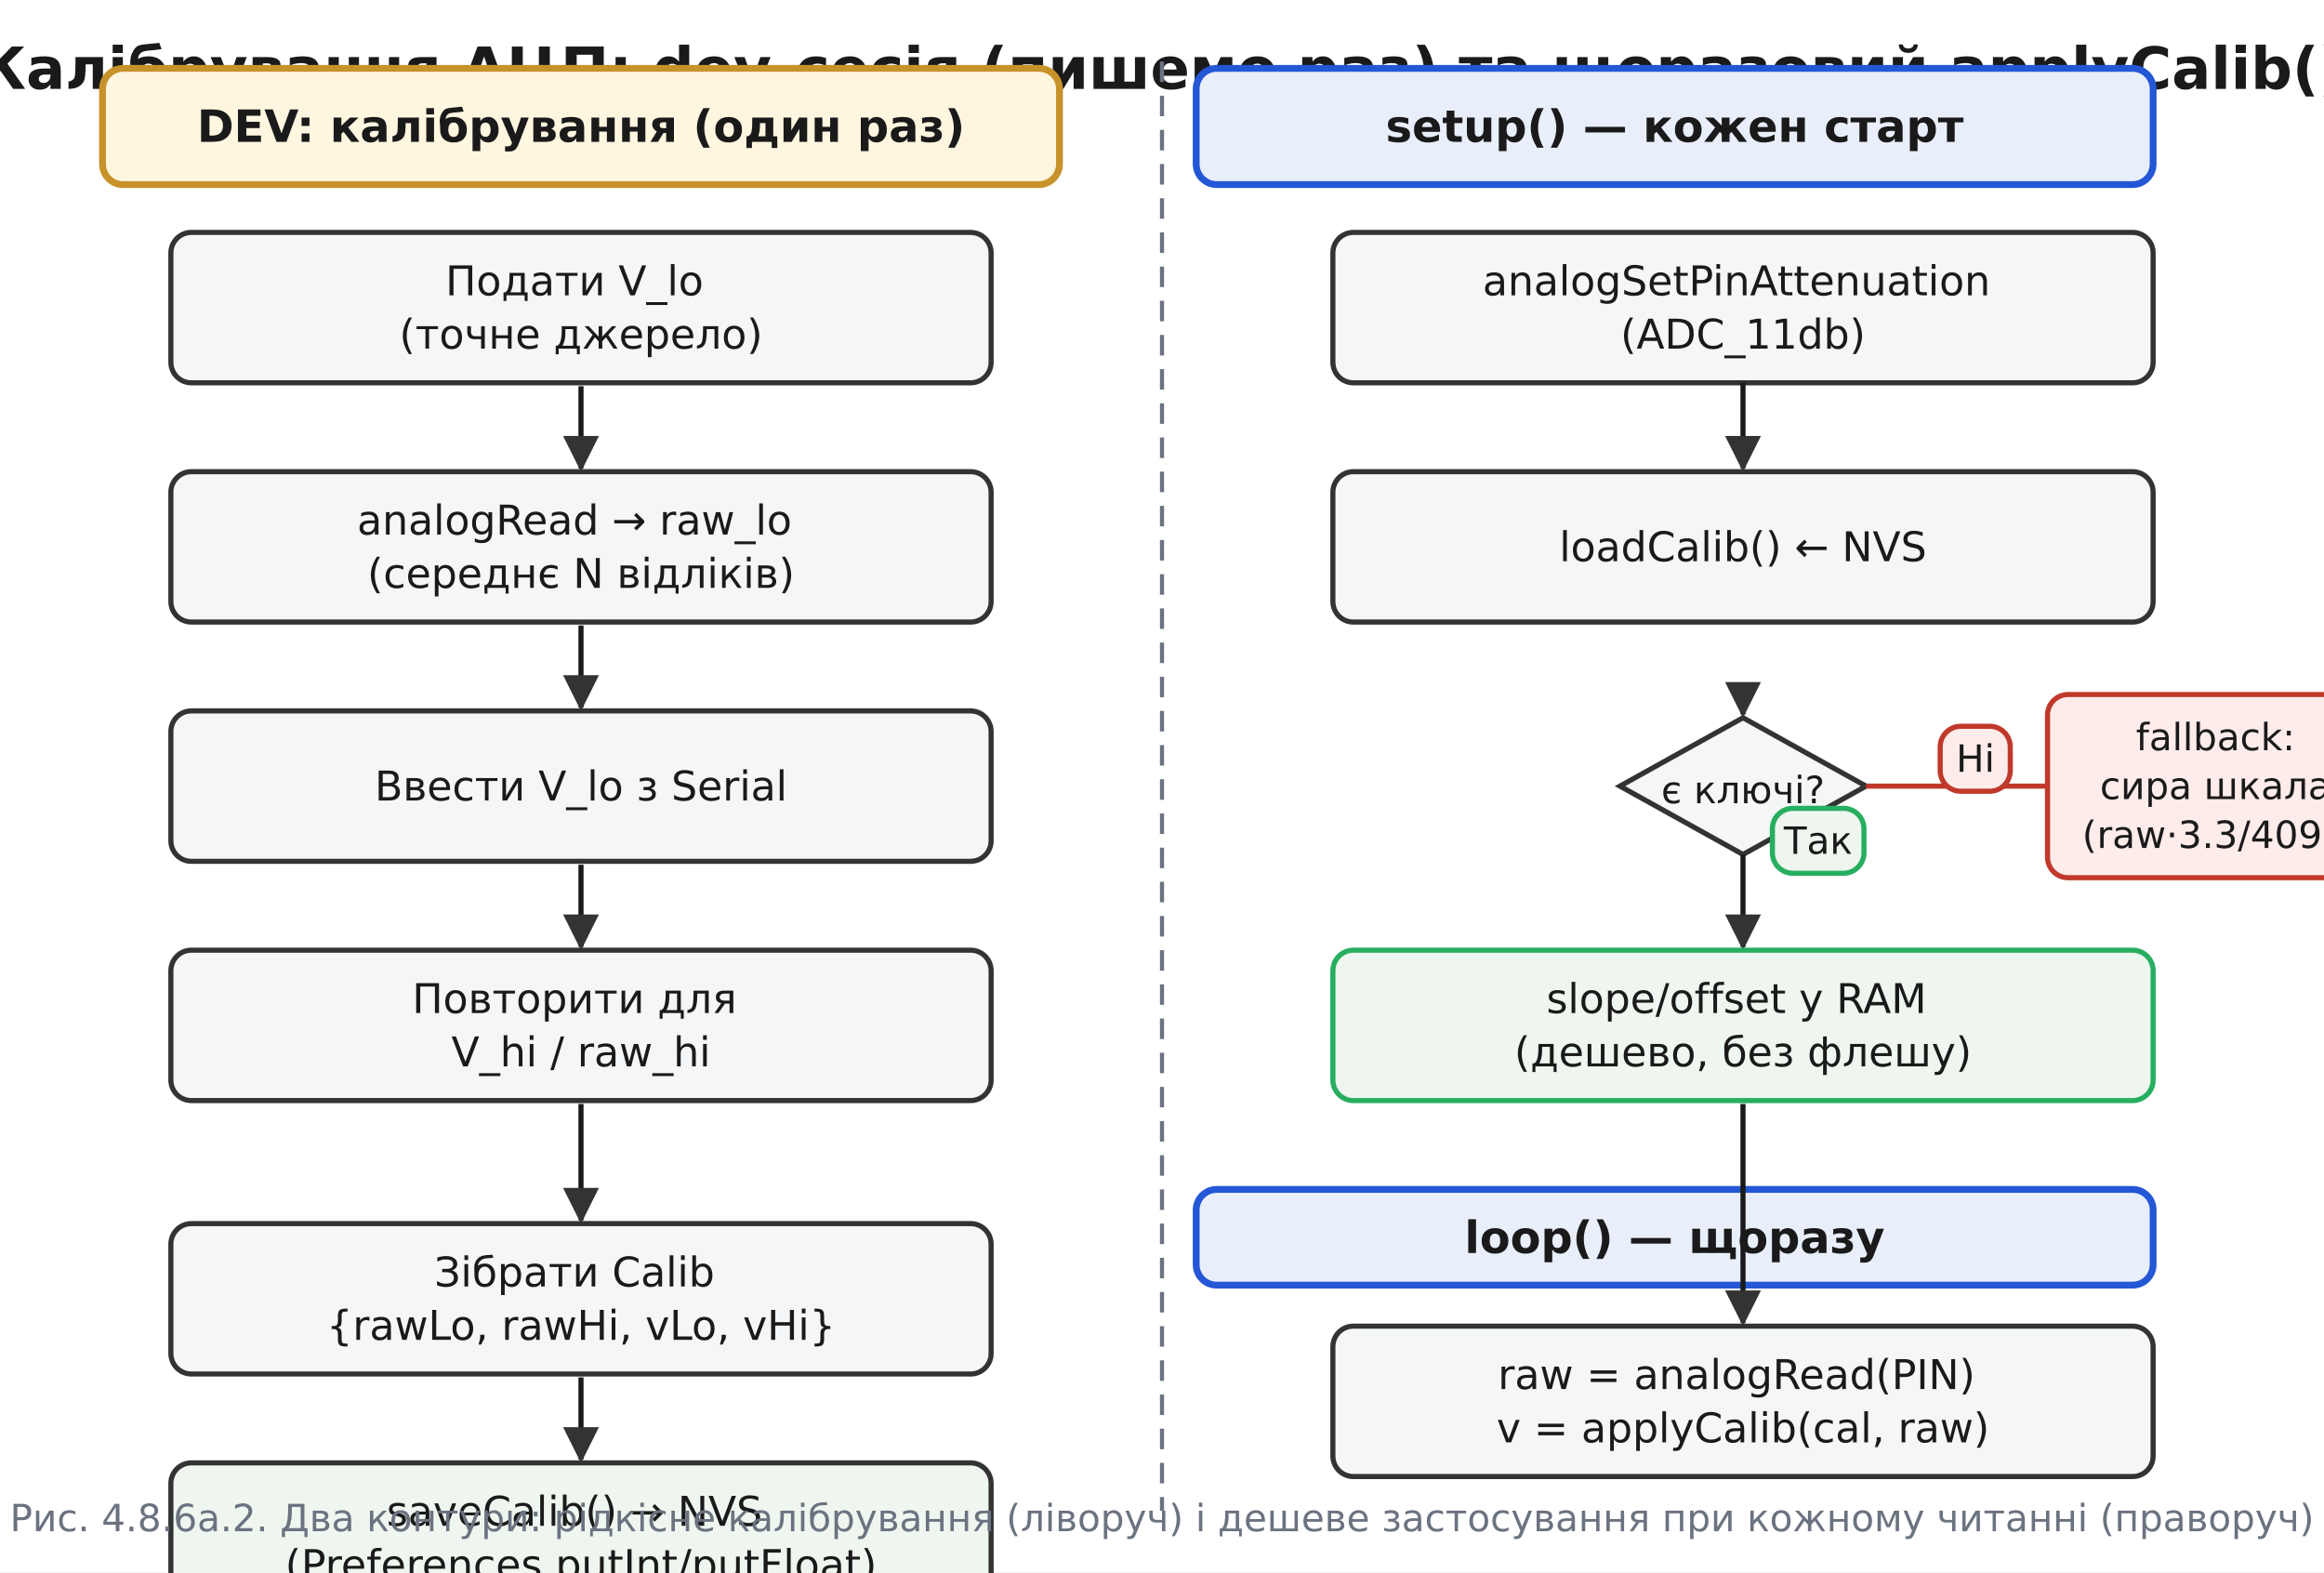
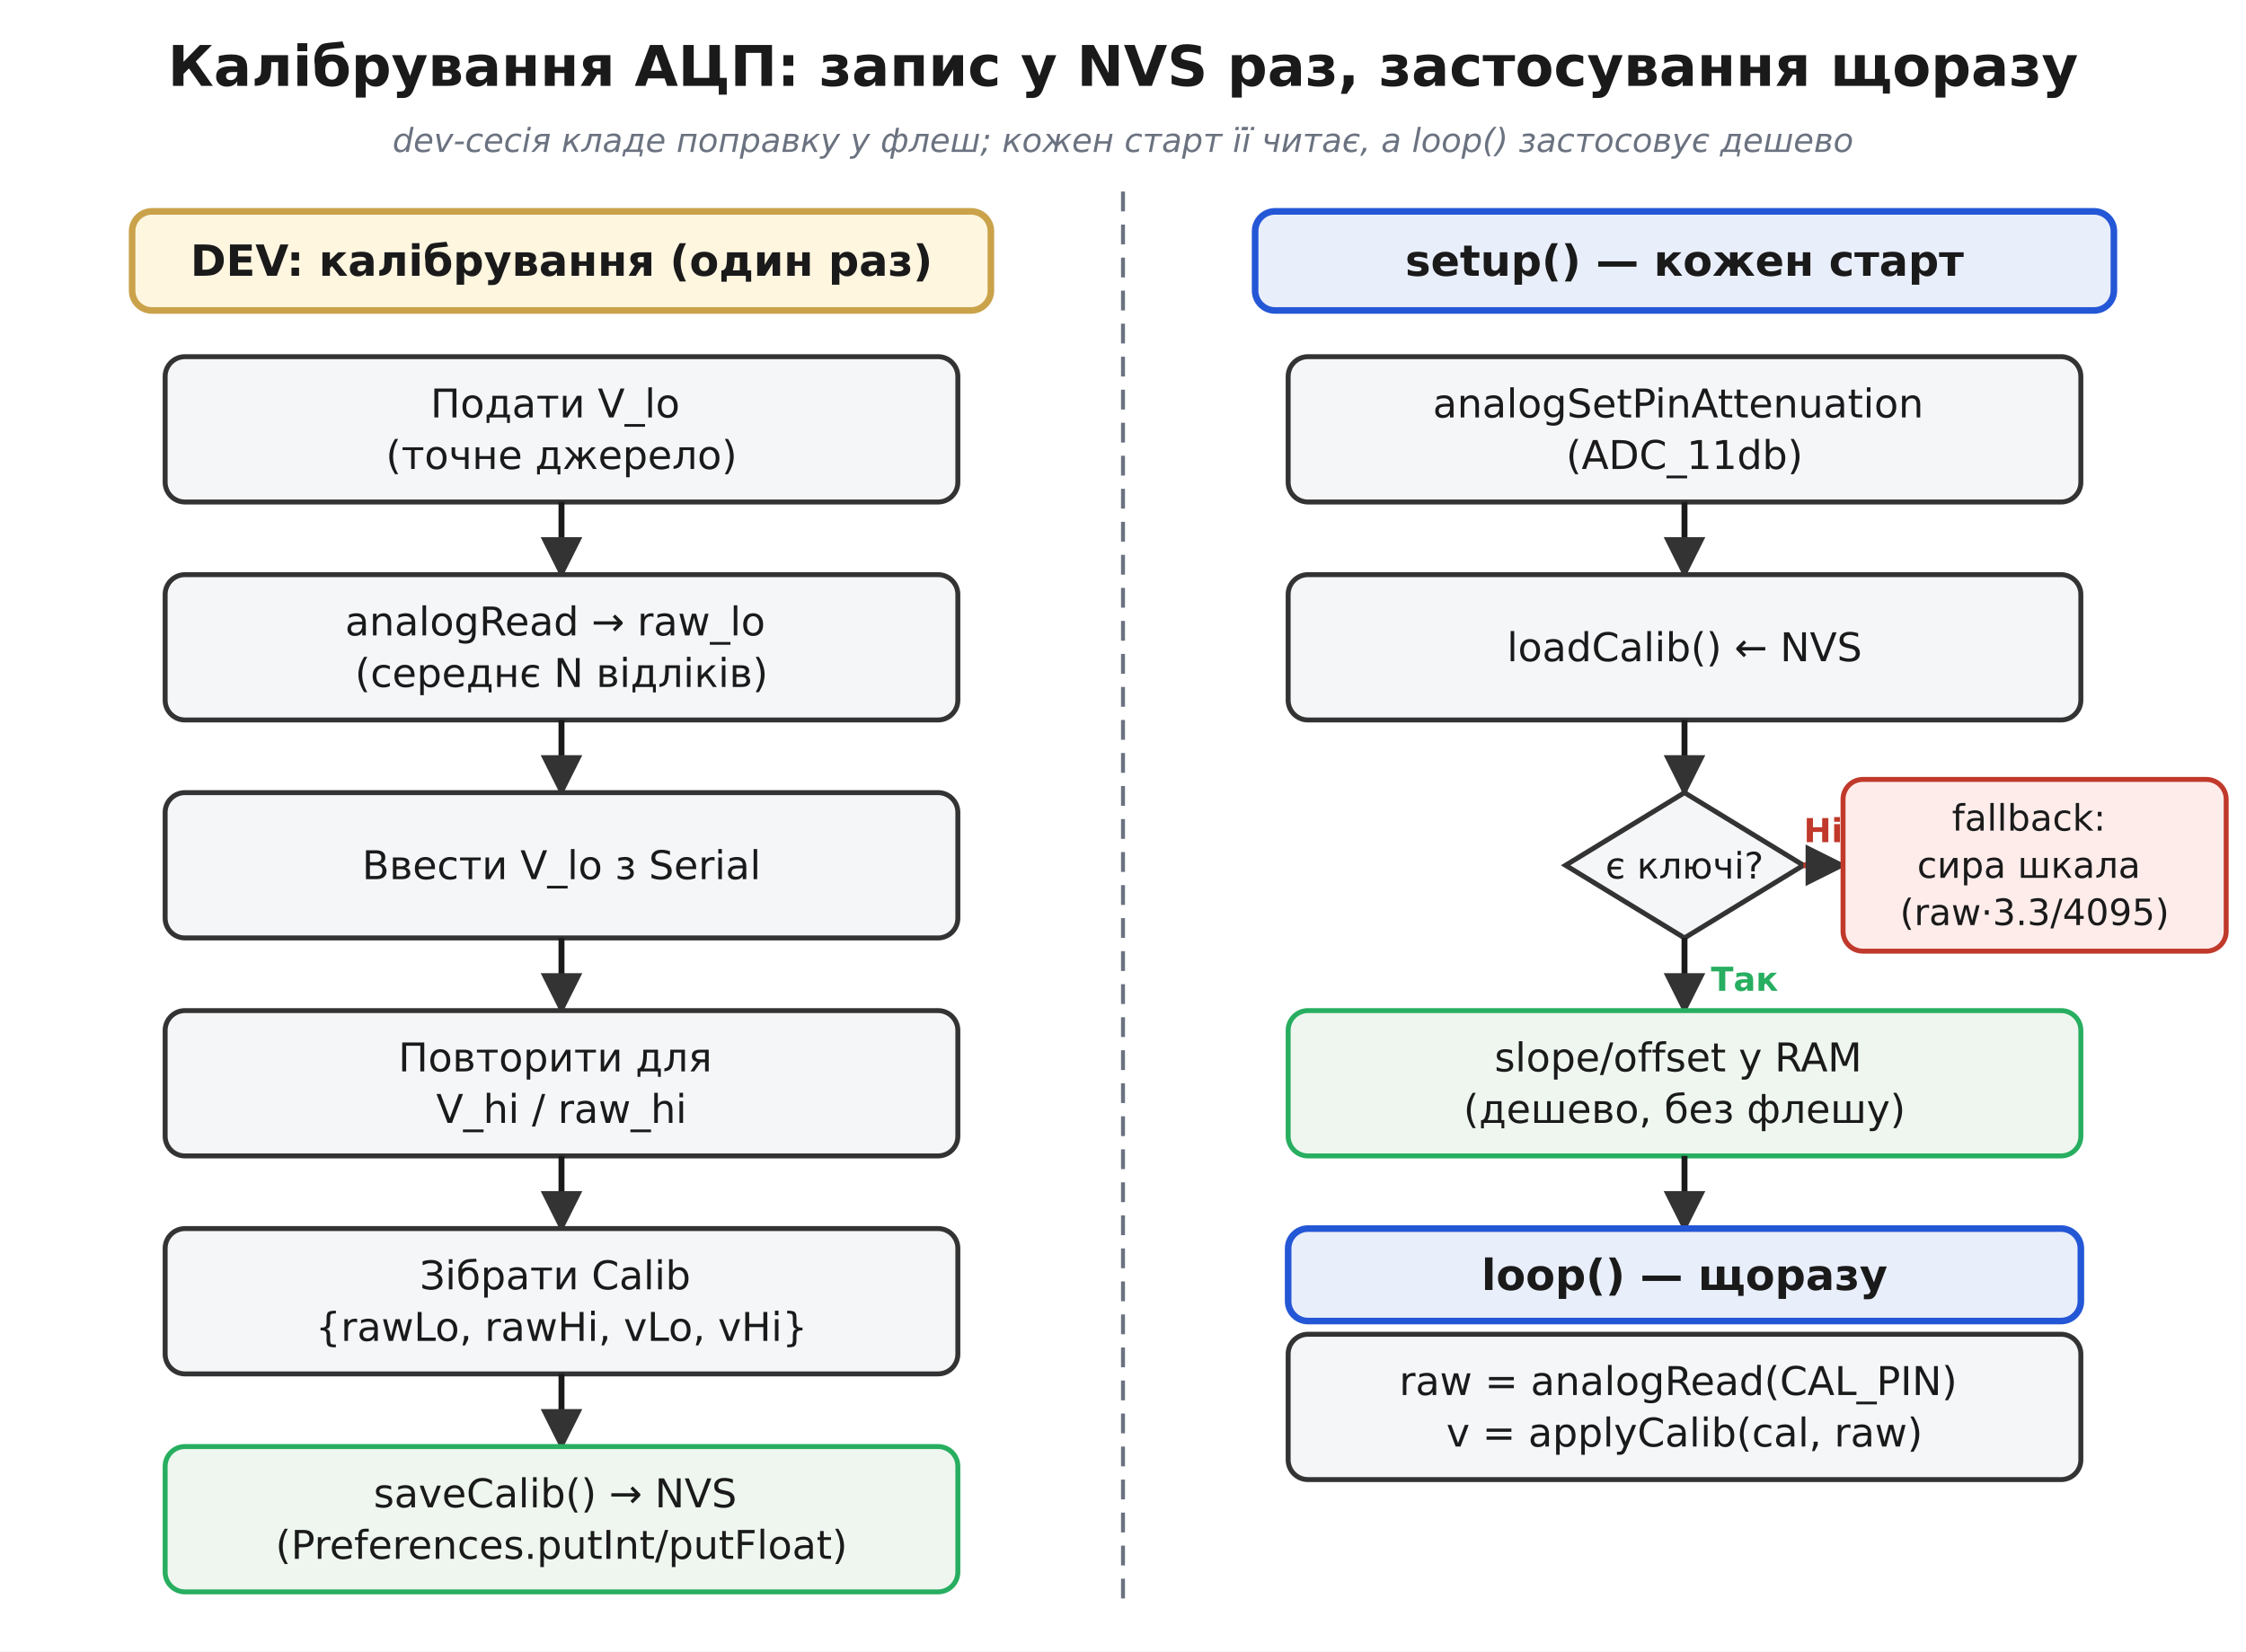
- <svg xmlns="http://www.w3.org/2000/svg" viewBox="0 0 680 460" font-family="'Segoe UI', 'DejaVu Sans', Arial, sans-serif">
-   <rect width="680" height="460" fill="#ffffff" />
+ <svg xmlns="http://www.w3.org/2000/svg" viewBox="0 0 680 500" font-family="'Segoe UI', 'DejaVu Sans', Arial, sans-serif">
+   <rect width="680" height="500" fill="#ffffff" />
  <defs>
    <marker id="arrow" viewBox="0 0 10 10" refX="9" refY="5" markerWidth="7" markerHeight="7" orient="auto-start-reverse">
      <path d="M0 0 L10 5 L0 10 z" fill="#333333" />
    </marker>
  </defs>
-   <text x="340.0" y="26.0" font-family="'Segoe UI', 'DejaVu Sans', Arial, sans-serif" font-size="17" fill="#1a1a1a" text-anchor="middle" font-weight="700">Калібрування АЦП: dev-сесія (пишемо раз) та щоразовий applyCalib()</text>
-   <rect x="30.0" y="20.0" width="280.0" height="34.0" rx="6" fill="#fff6e0" stroke="#c8922a" stroke-width="2.0" />
-   <text x="170.0" y="41.5" font-family="'Segoe UI', 'DejaVu Sans', Arial, sans-serif" font-size="13" fill="#1a1a1a" text-anchor="middle" font-weight="700">
+   <text x="340.0" y="26.0" font-family="'Segoe UI', 'DejaVu Sans', Arial, sans-serif" font-size="17" fill="#1a1a1a" text-anchor="middle" font-weight="700">Калібрування АЦП: запис у NVS раз, застосування щоразу</text>
+   <text x="340.0" y="46.0" font-family="'Segoe UI', 'DejaVu Sans', Arial, sans-serif" font-size="10" fill="#6b7280" text-anchor="middle" font-style="italic">dev-сесія кладе поправку у флеш; кожен старт її читає, а loop() застосовує дешево</text>
+   <line x1="340.0" y1="58.0" x2="340.0" y2="486.0" stroke="#6b7280" stroke-width="1.2" stroke-dasharray="6 4" />
+   <rect x="40.0" y="64.0" width="260.0" height="30.0" rx="6" fill="#fff6e0" stroke="#caa24a" stroke-width="2.0" />
+   <text x="170.0" y="83.5" font-family="'Segoe UI', 'DejaVu Sans', Arial, sans-serif" font-size="13" fill="#1a1a1a" text-anchor="middle" font-weight="700">
    <tspan x="170.0" dy="0.0">DEV: калібрування (один раз)</tspan>
  </text>
-   <rect x="50.0" y="68.0" width="240.0" height="44.0" rx="6" fill="#f4f6f8" stroke="#333333" stroke-width="1.5" />
-   <text x="170.0" y="86.4" font-family="'Segoe UI', 'DejaVu Sans', Arial, sans-serif" font-size="12" fill="#1a1a1a" text-anchor="middle">
+   <rect x="50.0" y="108.0" width="240.0" height="44.0" rx="6" fill="#f4f6f8" stroke="#333333" stroke-width="1.5" />
+   <text x="170.0" y="126.4" font-family="'Segoe UI', 'DejaVu Sans', Arial, sans-serif" font-size="12" fill="#1a1a1a" text-anchor="middle">
    <tspan x="170.0" dy="0.0">Подати V_lo</tspan>
    <tspan x="170.0" dy="15.6">(точне джерело)</tspan>
  </text>
-   <rect x="50.0" y="138.0" width="240.0" height="44.0" rx="6" fill="#f4f6f8" stroke="#333333" stroke-width="1.5" />
-   <text x="170.0" y="156.4" font-family="'Segoe UI', 'DejaVu Sans', Arial, sans-serif" font-size="12" fill="#1a1a1a" text-anchor="middle">
+   <line x1="170.0" y1="152.0" x2="170.0" y2="174.0" stroke="#1a1a1a" stroke-width="1.8" marker-end="url(#arrow)" />
+   <rect x="50.0" y="174.0" width="240.0" height="44.0" rx="6" fill="#f4f6f8" stroke="#333333" stroke-width="1.5" />
+   <text x="170.0" y="192.4" font-family="'Segoe UI', 'DejaVu Sans', Arial, sans-serif" font-size="12" fill="#1a1a1a" text-anchor="middle">
    <tspan x="170.0" dy="0.0">analogRead → raw_lo</tspan>
    <tspan x="170.0" dy="15.6">(середнє N відліків)</tspan>
  </text>
-   <line x1="170.0" y1="113.0" x2="170.0" y2="137.0" stroke="#1a1a1a" stroke-width="1.5" marker-end="url(#arrow)" />
-   <rect x="50.0" y="208.0" width="240.0" height="44.0" rx="6" fill="#f4f6f8" stroke="#333333" stroke-width="1.5" />
-   <text x="170.0" y="234.2" font-family="'Segoe UI', 'DejaVu Sans', Arial, sans-serif" font-size="12" fill="#1a1a1a" text-anchor="middle">
+   <line x1="170.0" y1="218.0" x2="170.0" y2="240.0" stroke="#1a1a1a" stroke-width="1.8" marker-end="url(#arrow)" />
+   <rect x="50.0" y="240.0" width="240.0" height="44.0" rx="6" fill="#f4f6f8" stroke="#333333" stroke-width="1.5" />
+   <text x="170.0" y="266.2" font-family="'Segoe UI', 'DejaVu Sans', Arial, sans-serif" font-size="12" fill="#1a1a1a" text-anchor="middle">
    <tspan x="170.0" dy="0.0">Ввести V_lo з Serial</tspan>
  </text>
-   <line x1="170.0" y1="183.0" x2="170.0" y2="207.0" stroke="#1a1a1a" stroke-width="1.5" marker-end="url(#arrow)" />
-   <rect x="50.0" y="278.0" width="240.0" height="44.0" rx="6" fill="#f4f6f8" stroke="#333333" stroke-width="1.5" />
-   <text x="170.0" y="296.4" font-family="'Segoe UI', 'DejaVu Sans', Arial, sans-serif" font-size="12" fill="#1a1a1a" text-anchor="middle">
+   <line x1="170.0" y1="284.0" x2="170.0" y2="306.0" stroke="#1a1a1a" stroke-width="1.8" marker-end="url(#arrow)" />
+   <rect x="50.0" y="306.0" width="240.0" height="44.0" rx="6" fill="#f4f6f8" stroke="#333333" stroke-width="1.5" />
+   <text x="170.0" y="324.4" font-family="'Segoe UI', 'DejaVu Sans', Arial, sans-serif" font-size="12" fill="#1a1a1a" text-anchor="middle">
    <tspan x="170.0" dy="0.0">Повторити для</tspan>
    <tspan x="170.0" dy="15.6">V_hi / raw_hi</tspan>
  </text>
-   <line x1="170.0" y1="253.0" x2="170.0" y2="277.0" stroke="#1a1a1a" stroke-width="1.5" marker-end="url(#arrow)" />
-   <rect x="50.0" y="358.0" width="240.0" height="44.0" rx="6" fill="#f4f6f8" stroke="#333333" stroke-width="1.5" />
-   <text x="170.0" y="376.4" font-family="'Segoe UI', 'DejaVu Sans', Arial, sans-serif" font-size="12" fill="#1a1a1a" text-anchor="middle">
+   <line x1="170.0" y1="350.0" x2="170.0" y2="372.0" stroke="#1a1a1a" stroke-width="1.8" marker-end="url(#arrow)" />
+   <rect x="50.0" y="372.0" width="240.0" height="44.0" rx="6" fill="#f4f6f8" stroke="#333333" stroke-width="1.5" />
+   <text x="170.0" y="390.4" font-family="'Segoe UI', 'DejaVu Sans', Arial, sans-serif" font-size="12" fill="#1a1a1a" text-anchor="middle">
    <tspan x="170.0" dy="0.0">Зібрати Calib</tspan>
    <tspan x="170.0" dy="15.6">{rawLo, rawHi, vLo, vHi}</tspan>
  </text>
-   <line x1="170.0" y1="323.0" x2="170.0" y2="357.0" stroke="#1a1a1a" stroke-width="1.5" marker-end="url(#arrow)" />
-   <rect x="50.0" y="428.0" width="240.0" height="44.0" rx="6" fill="#eef6ef" stroke="#333333" stroke-width="1.5" />
-   <text x="170.0" y="446.4" font-family="'Segoe UI', 'DejaVu Sans', Arial, sans-serif" font-size="12" fill="#1a1a1a" text-anchor="middle">
+   <line x1="170.0" y1="416.0" x2="170.0" y2="438.0" stroke="#1a1a1a" stroke-width="1.8" marker-end="url(#arrow)" />
+   <rect x="50.0" y="438.0" width="240.0" height="44.0" rx="6" fill="#eef6ef" stroke="#27ae60" stroke-width="1.5" />
+   <text x="170.0" y="456.4" font-family="'Segoe UI', 'DejaVu Sans', Arial, sans-serif" font-size="12" fill="#1a1a1a" text-anchor="middle">
    <tspan x="170.0" dy="0.0">saveCalib() → NVS</tspan>
    <tspan x="170.0" dy="15.6">(Preferences.putInt/putFloat)</tspan>
  </text>
-   <line x1="170.0" y1="403.0" x2="170.0" y2="427.0" stroke="#1a1a1a" stroke-width="1.5" marker-end="url(#arrow)" />
-   <line x1="340.0" y1="18.0" x2="340.0" y2="442.0" stroke="#6b7280" stroke-width="1.2" stroke-dasharray="6 4" />
-   <rect x="350.0" y="20.0" width="280.0" height="34.0" rx="6" fill="#e9eefb" stroke="#2457d6" stroke-width="2.0" />
-   <text x="490.0" y="41.5" font-family="'Segoe UI', 'DejaVu Sans', Arial, sans-serif" font-size="13" fill="#1a1a1a" text-anchor="middle" font-weight="700">
-     <tspan x="490.0" dy="0.0">setup() — кожен старт</tspan>
+   <rect x="380.0" y="64.0" width="260.0" height="30.0" rx="6" fill="#e9eefb" stroke="#2457d6" stroke-width="2.0" />
+   <text x="510.0" y="83.5" font-family="'Segoe UI', 'DejaVu Sans', Arial, sans-serif" font-size="13" fill="#1a1a1a" text-anchor="middle" font-weight="700">
+     <tspan x="510.0" dy="0.0">setup() — кожен старт</tspan>
  </text>
-   <rect x="390.0" y="68.0" width="240.0" height="44.0" rx="6" fill="#f4f6f8" stroke="#333333" stroke-width="1.5" />
-   <text x="510.0" y="86.4" font-family="'Segoe UI', 'DejaVu Sans', Arial, sans-serif" font-size="12" fill="#1a1a1a" text-anchor="middle">
+   <rect x="390.0" y="108.0" width="240.0" height="44.0" rx="6" fill="#f4f6f8" stroke="#333333" stroke-width="1.5" />
+   <text x="510.0" y="126.4" font-family="'Segoe UI', 'DejaVu Sans', Arial, sans-serif" font-size="12" fill="#1a1a1a" text-anchor="middle">
    <tspan x="510.0" dy="0.0">analogSetPinAttenuation</tspan>
    <tspan x="510.0" dy="15.6">(ADC_11db)</tspan>
  </text>
-   <rect x="390.0" y="138.0" width="240.0" height="44.0" rx="6" fill="#f4f6f8" stroke="#333333" stroke-width="1.5" />
-   <text x="510.0" y="164.2" font-family="'Segoe UI', 'DejaVu Sans', Arial, sans-serif" font-size="12" fill="#1a1a1a" text-anchor="middle">
+   <line x1="510.0" y1="152.0" x2="510.0" y2="174.0" stroke="#1a1a1a" stroke-width="1.8" marker-end="url(#arrow)" />
+   <rect x="390.0" y="174.0" width="240.0" height="44.0" rx="6" fill="#f4f6f8" stroke="#333333" stroke-width="1.5" />
+   <text x="510.0" y="200.2" font-family="'Segoe UI', 'DejaVu Sans', Arial, sans-serif" font-size="12" fill="#1a1a1a" text-anchor="middle">
    <tspan x="510.0" dy="0.0">loadCalib() ← NVS</tspan>
  </text>
-   <line x1="510.0" y1="112.0" x2="510.0" y2="137.0" stroke="#1a1a1a" stroke-width="1.5" marker-end="url(#arrow)" />
-   <polygon points="510,210 546,230 510,250 474,230" fill="#f4f6f8" stroke="#333333" stroke-width="1.5" />
-   <text x="510.0" y="235.0" font-family="'Segoe UI', 'DejaVu Sans', Arial, sans-serif" font-size="11" fill="#1a1a1a" text-anchor="middle">є ключі?</text>
-   <line x1="510.0" y1="204.0" x2="510.0" y2="209.0" stroke="#1a1a1a" stroke-width="1.5" marker-end="url(#arrow)" />
-   <rect x="518.6" y="236.5" width="26.8" height="19.0" rx="6" fill="#eef6ef" stroke="#27ae60" stroke-width="1.5" />
-   <text x="532.0" y="249.8" font-family="'Segoe UI', 'DejaVu Sans', Arial, sans-serif" font-size="11" fill="#1a1a1a" text-anchor="middle">
-     <tspan x="532.0" dy="0.0">Так</tspan>
-   </text>
-   <line x1="546.0" y1="230.0" x2="610.0" y2="230.0" stroke="#c0392b" stroke-width="1.5" marker-end="url(#arrow)" />
-   <rect x="599.1" y="203.2" width="101.8" height="53.6" rx="6" fill="#fdecea" stroke="#c0392b" stroke-width="1.5" />
-   <text x="650.0" y="219.5" font-family="'Segoe UI', 'DejaVu Sans', Arial, sans-serif" font-size="11" fill="#1a1a1a" text-anchor="middle">
-     <tspan x="650.0" dy="0.0">fallback:</tspan>
-     <tspan x="650.0" dy="14.3">сира шкала</tspan>
-     <tspan x="650.0" dy="14.3">(raw·3.3/4095)</tspan>
-   </text>
-   <rect x="567.7" y="212.5" width="20.5" height="19.0" rx="6" fill="#fdecea" stroke="#c0392b" stroke-width="1.5" />
-   <text x="578.0" y="225.8" font-family="'Segoe UI', 'DejaVu Sans', Arial, sans-serif" font-size="11" fill="#1a1a1a" text-anchor="middle">
-     <tspan x="578.0" dy="0.0">Ні</tspan>
-   </text>
-   <line x1="510.0" y1="250.0" x2="510.0" y2="277.0" stroke="#1a1a1a" stroke-width="1.5" marker-end="url(#arrow)" />
-   <rect x="390.0" y="278.0" width="240.0" height="44.0" rx="6" fill="#eef6ef" stroke="#27ae60" stroke-width="1.5" />
-   <text x="510.0" y="296.4" font-family="'Segoe UI', 'DejaVu Sans', Arial, sans-serif" font-size="12" fill="#1a1a1a" text-anchor="middle">
+   <line x1="510.0" y1="218.0" x2="510.0" y2="240.0" stroke="#1a1a1a" stroke-width="1.8" marker-end="url(#arrow)" />
+   <polygon points="510.0,240.0 546.0,262.0 510.0,284.0 474.0,262.0" fill="#f4f6f8" stroke="#333333" stroke-width="1.5" />
+   <text x="510.0" y="266.0" font-family="'Segoe UI', 'DejaVu Sans', Arial, sans-serif" font-size="11" fill="#1a1a1a" text-anchor="middle">є ключі?</text>
+   <line x1="510.0" y1="284.0" x2="510.0" y2="306.0" stroke="#1a1a1a" stroke-width="1.8" marker-end="url(#arrow)" />
+   <text x="518.0" y="300.0" font-family="'Segoe UI', 'DejaVu Sans', Arial, sans-serif" font-size="10" fill="#27ae60" text-anchor="start" font-weight="700">Так</text>
+   <rect x="390.0" y="306.0" width="240.0" height="44.0" rx="6" fill="#eef6ef" stroke="#27ae60" stroke-width="1.5" />
+   <text x="510.0" y="324.4" font-family="'Segoe UI', 'DejaVu Sans', Arial, sans-serif" font-size="12" fill="#1a1a1a" text-anchor="middle">
    <tspan x="510.0" dy="0.0">slope/offset у RAM</tspan>
    <tspan x="510.0" dy="15.6">(дешево, без флешу)</tspan>
  </text>
-   <rect x="350.0" y="348.0" width="280.0" height="28.0" rx="6" fill="#e9eefb" stroke="#2457d6" stroke-width="2.0" />
-   <text x="490.0" y="366.6" font-family="'Segoe UI', 'DejaVu Sans', Arial, sans-serif" font-size="13" fill="#1a1a1a" text-anchor="middle" font-weight="700">
-     <tspan x="490.0" dy="0.0">loop() — щоразу</tspan>
+   <line x1="546.0" y1="262.0" x2="558.0" y2="262.0" stroke="#c0392b" stroke-width="1.8" marker-end="url(#arrow)" />
+   <text x="552.0" y="255.0" font-family="'Segoe UI', 'DejaVu Sans', Arial, sans-serif" font-size="10" fill="#c0392b" text-anchor="middle" font-weight="700">Ні</text>
+   <rect x="558.0" y="236.0" width="116.0" height="52.0" rx="6" fill="#fdecea" stroke="#c0392b" stroke-width="1.5" />
+   <text x="616.0" y="251.5" font-family="'Segoe UI', 'DejaVu Sans', Arial, sans-serif" font-size="11" fill="#1a1a1a" text-anchor="middle">
+     <tspan x="616.0" dy="0.0">fallback:</tspan>
+     <tspan x="616.0" dy="14.3">сира шкала</tspan>
+     <tspan x="616.0" dy="14.3">(raw·3.3/4095)</tspan>
  </text>
-   <line x1="510.0" y1="323.0" x2="510.0" y2="387.0" stroke="#1a1a1a" stroke-width="1.5" marker-end="url(#arrow)" />
-   <rect x="390.0" y="388.0" width="240.0" height="44.0" rx="6" fill="#f4f6f8" stroke="#333333" stroke-width="1.5" />
-   <text x="510.0" y="406.4" font-family="'Segoe UI', 'DejaVu Sans', Arial, sans-serif" font-size="12" fill="#1a1a1a" text-anchor="middle">
-     <tspan x="510.0" dy="0.0">raw = analogRead(PIN)</tspan>
+   <line x1="510.0" y1="350.0" x2="510.0" y2="372.0" stroke="#1a1a1a" stroke-width="1.8" marker-end="url(#arrow)" />
+   <rect x="390.0" y="372.0" width="240.0" height="28.0" rx="6" fill="#e9eefb" stroke="#2457d6" stroke-width="2.0" />
+   <text x="510.0" y="390.6" font-family="'Segoe UI', 'DejaVu Sans', Arial, sans-serif" font-size="13" fill="#1a1a1a" text-anchor="middle" font-weight="700">
+     <tspan x="510.0" dy="0.0">loop() — щоразу</tspan>
+   </text>
+   <rect x="390.0" y="404.0" width="240.0" height="44.0" rx="6" fill="#f4f6f8" stroke="#333333" stroke-width="1.5" />
+   <text x="510.0" y="422.4" font-family="'Segoe UI', 'DejaVu Sans', Arial, sans-serif" font-size="12" fill="#1a1a1a" text-anchor="middle">
+     <tspan x="510.0" dy="0.0">raw = analogRead(CAL_PIN)</tspan>
    <tspan x="510.0" dy="15.6">v = applyCalib(cal, raw)</tspan>
  </text>
-   <text x="340.0" y="448.0" font-family="'Segoe UI', 'DejaVu Sans', Arial, sans-serif" font-size="11" fill="#6b7280" text-anchor="middle">Рис. 4.8.6a.2. Два контури: рідкісне калібрування (ліворуч) і дешеве застосування при кожному читанні (праворуч)</text>
</svg>
